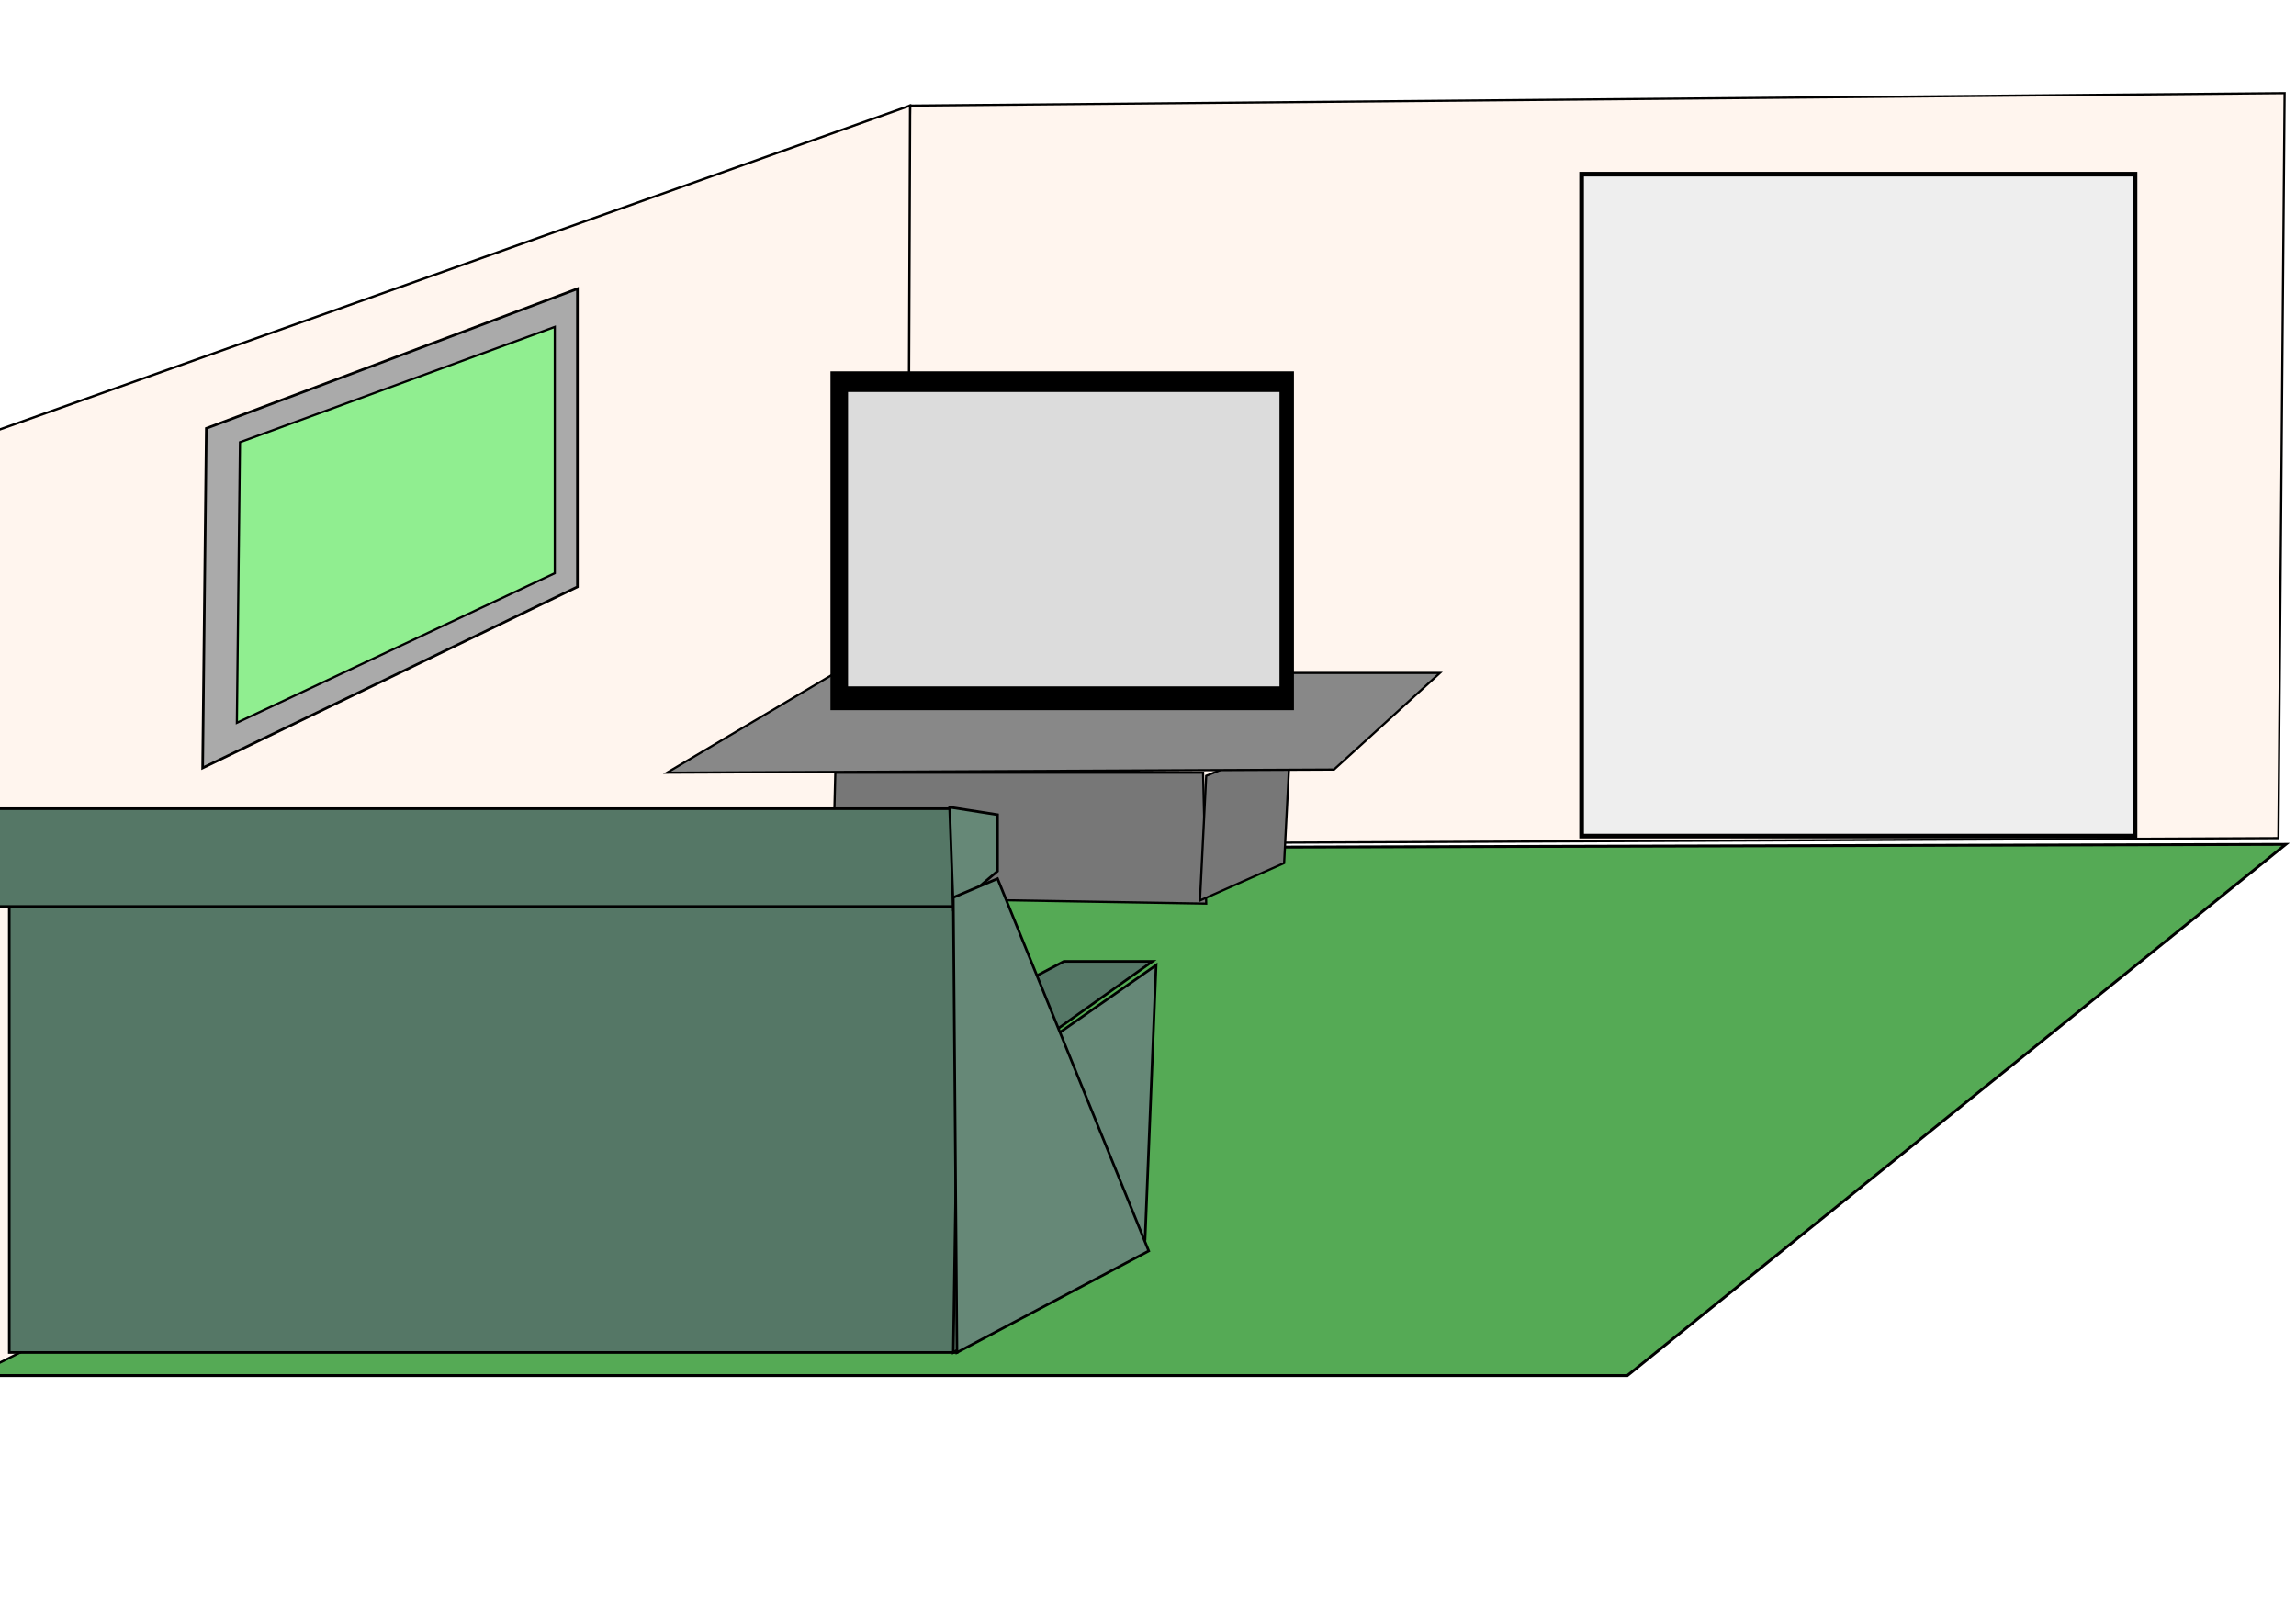
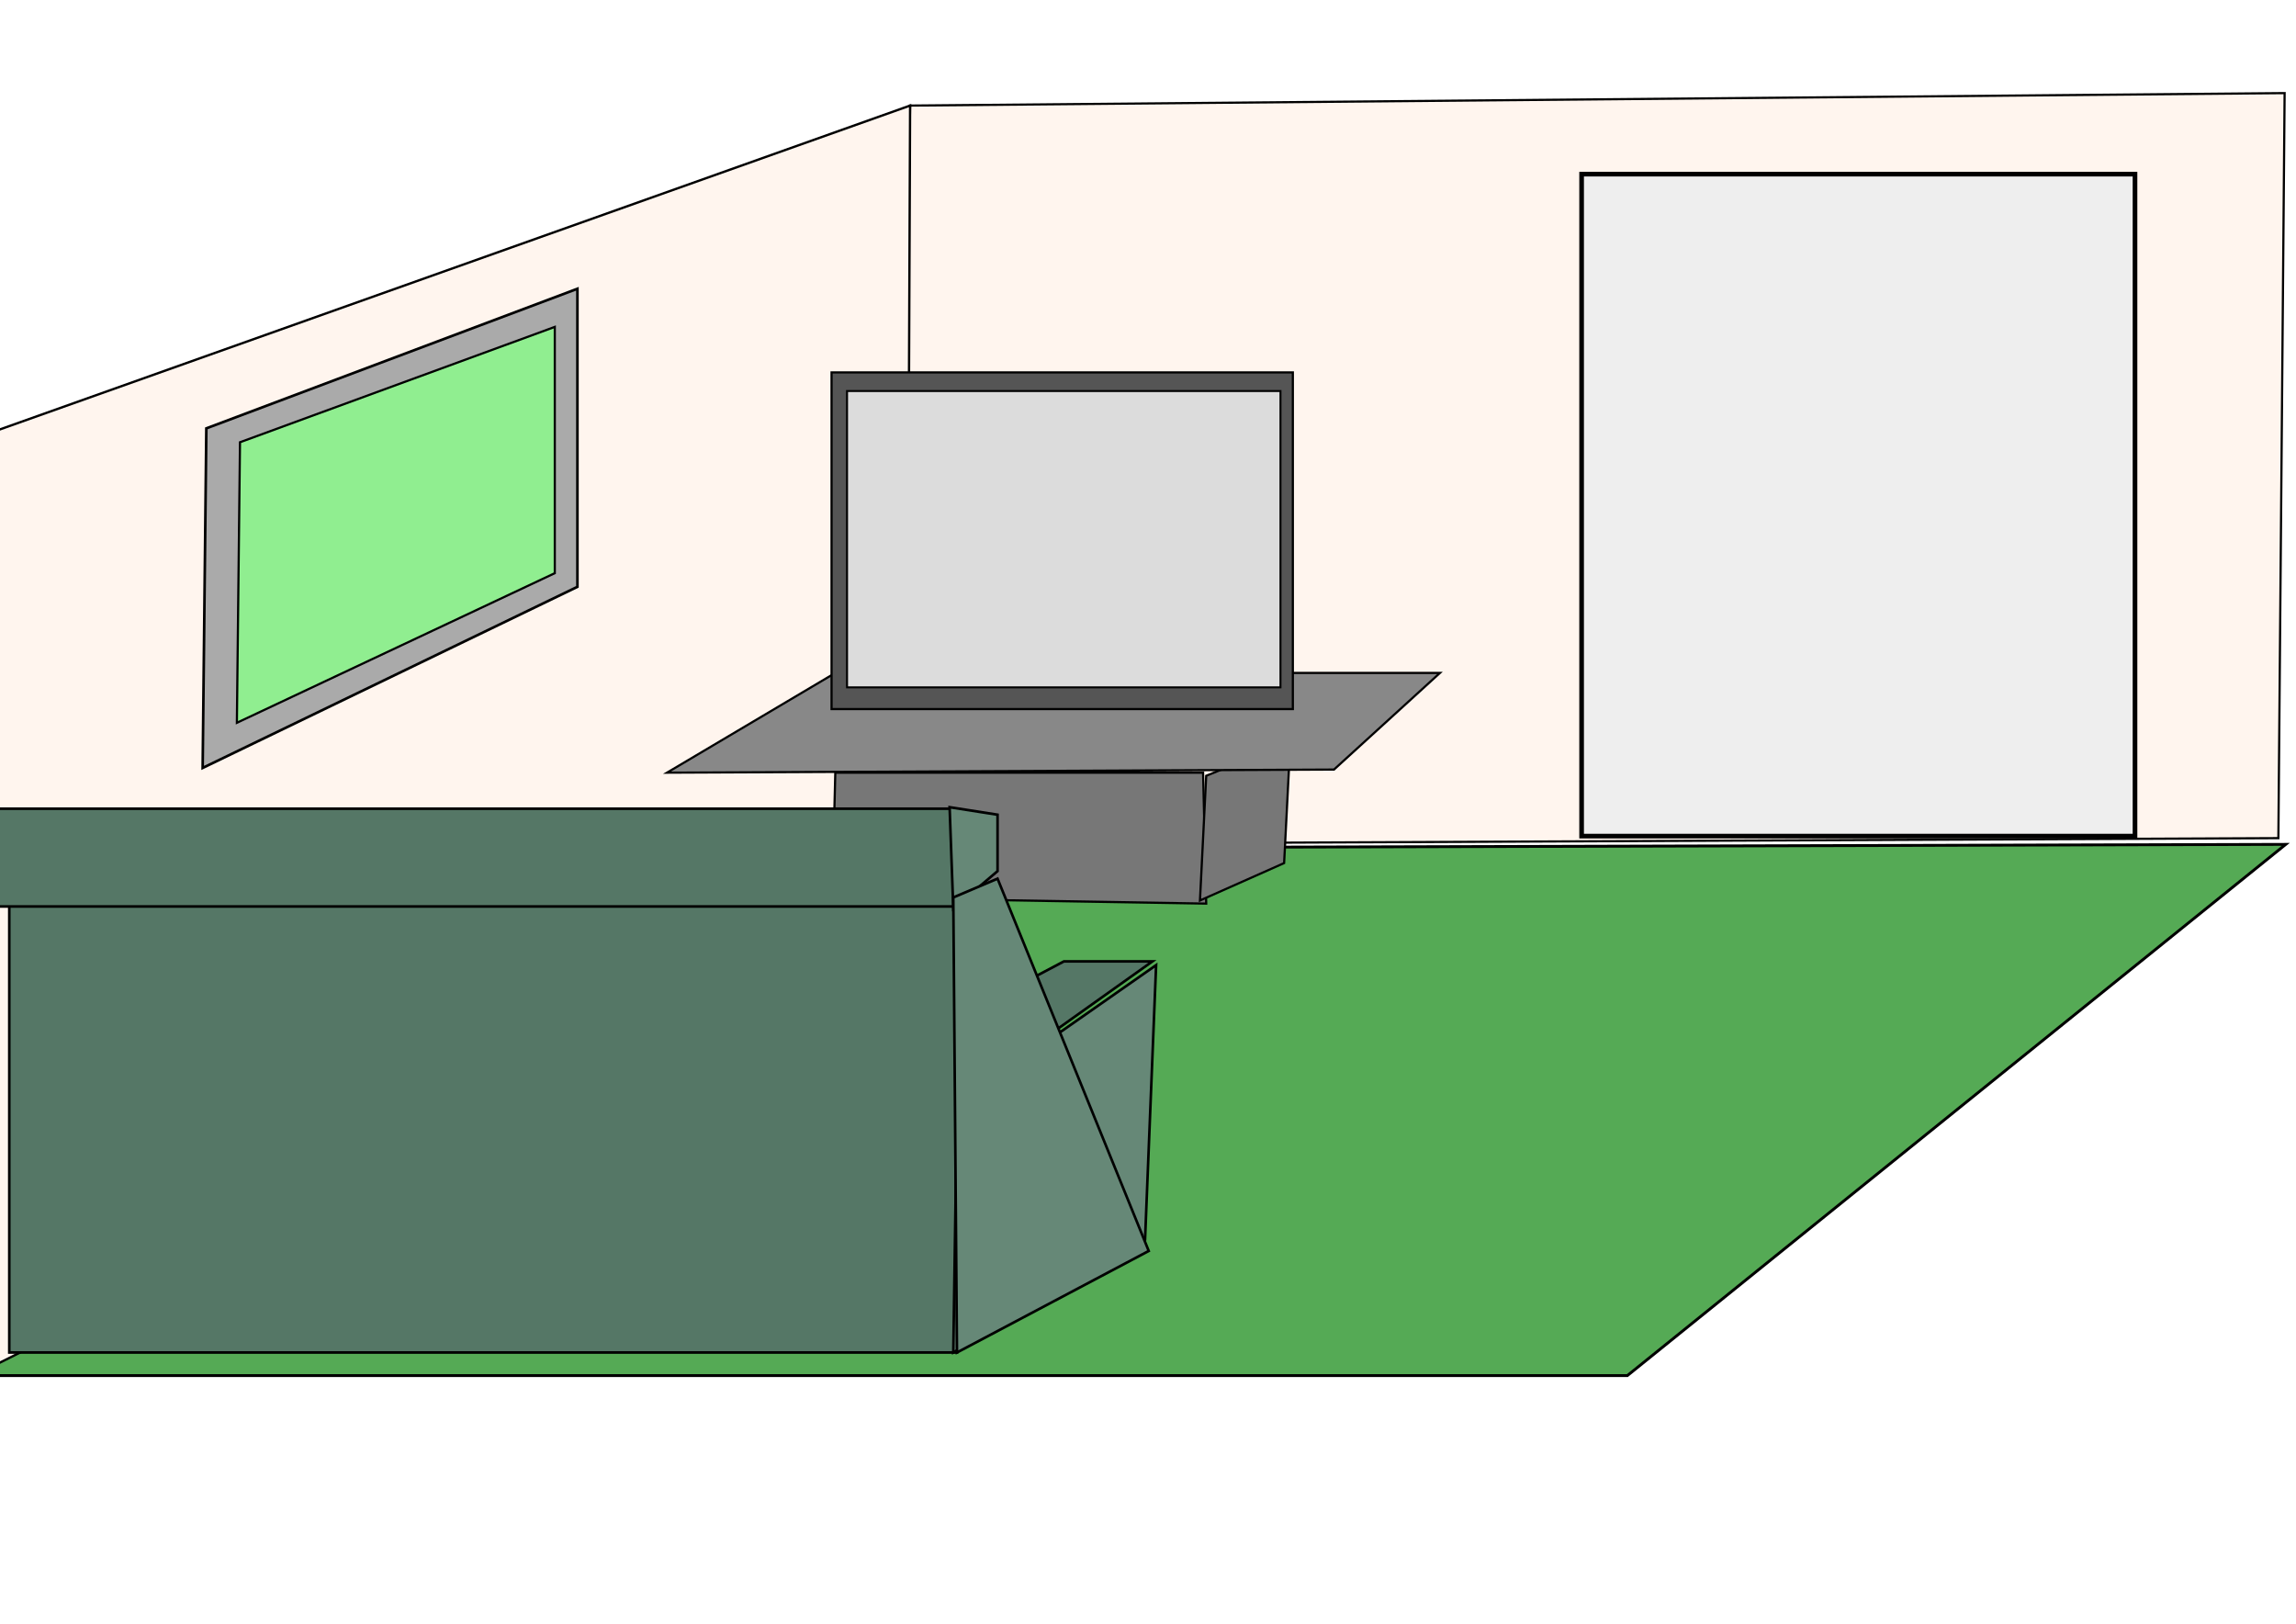
<svg xmlns="http://www.w3.org/2000/svg" width="1052.362" height="744.094" id="svg2" version="1.1">
  <defs id="defs4" />
  <g id="layer1" transform="translate(0,-308.2677)">
    <path style="fill:#55aa55;stroke:#000000;stroke-width:1.305px;stroke-linecap:butt;stroke-linejoin:miter;stroke-opacity:1" d="M -12.514,938.661 402.424,696.971 1047.665,695.219 745.891,938.661 z" id="path2985" />
    <path style="fill:#fff5ee;stroke:#000000;stroke-width:1px;stroke-linecap:butt;stroke-linejoin:miter;stroke-opacity:1" d="m 412.143,386.952 5,-338.571 630,-5.714 -2.857,341.429 z" id="path2987" transform="translate(0,308.2677)" />
    <path style="fill:#fff5ee;stroke:#000000;stroke-width:1.062px;stroke-linecap:butt;stroke-linejoin:miter;stroke-opacity:1" d="M -11.759,938.586 415.659,724.433 417.143,356.648 -14.727,510.28 z" id="path2989" />
    <rect style="fill:#eee;stroke:#000000;stroke-width:2.127px;stroke-linecap:butt;stroke-linejoin:miter;stroke-opacity:1" id="rect2991" width="253.647" height="303.357" x="724.924" y="388.076" />
    <g id="g3774" transform="translate(755.7143,94.28571)">
      <g transform="translate(58.57143,-57.14286)" id="g3769">
        <path style="fill:#777;stroke:#000000;stroke-width:1px;stroke-linecap:butt;stroke-linejoin:miter;stroke-opacity:1" d="m -431.429,625.219 -1.429,57.143 171.429,2.857 -1.429,-60 z" id="path3765" />
        <path style="fill:#777;stroke:#000000;stroke-width:1px;stroke-linecap:butt;stroke-linejoin:miter;stroke-opacity:1" d="m -261.429,626.648 38.571,-15.714 -2.857,55.714 -38.571,17.143 z" id="path3767" />
        <path style="fill:#888;stroke:#000000;stroke-width:1px;stroke-linecap:butt;stroke-linejoin:miter;stroke-opacity:1" d="m -431.429,579.505 -77.143,45.714 305.714,-1.429 48.571,-44.286 z" id="path3763" />
      </g>
    </g>
    <g id="g3798" transform="translate(705.4286,-17.71429)">
-       <rect y="496.648" x="-324.286" height="154.286" width="211.429" id="rect3761" style="fill:#000000;stroke:#000000;stroke-width:1px;stroke-linecap:butt;stroke-linejoin:miter;stroke-opacity:1" />
+       <rect y="496.648" x="-324.286" height="154.286" width="211.429" id="rect3761" style="fill:#555;stroke:#000000;stroke-width:1px;stroke-linecap:butt;stroke-linejoin:miter;stroke-opacity:1" />
      <rect y="505.174" x="-317.188" height="135.805" width="198.662" id="rect3761-1" style="fill:#dcdcdc;stroke:#000000;stroke-width:0.909px;stroke-linecap:butt;stroke-linejoin:miter;stroke-opacity:1" />
    </g>
    <g id="g3828" transform="matrix(1.183125,0,0,1.2064,2.563755,-191.5546)">
      <rect y="745.219" x="1.429" height="182.857" width="367.143" id="rect3802" style="fill:#576;fill-rule:evenodd;stroke:#000000;stroke-width:1px;stroke-linecap:butt;stroke-linejoin:miter;stroke-opacity:1" />
      <path id="path3806" d="m 367.143,928.076 1.429,-94.286 77.143,-52.857 -4.286,104.286 z" style="fill:#687;fill-opacity:1;stroke:#000000;stroke-width:1px;stroke-linecap:butt;stroke-linejoin:miter;stroke-opacity:1" />
      <path id="path3808" d="m 444.286,779.505 -34.286,0 -41.429,21.429 0,31.429 z" style="fill:#576;stroke:#000000;stroke-width:1px;stroke-linecap:butt;stroke-linejoin:miter;stroke-opacity:1" />
      <g transform="translate(200,82.85714)" id="g3822">
        <rect style="fill:#576;fill-rule:evenodd;stroke:#000000;stroke-width:1px;stroke-linecap:butt;stroke-linejoin:miter;stroke-opacity:1" id="rect3804" width="381.429" height="37.143" x="-214" y="638.648" />
        <path style="fill:#687;stroke:#000000;stroke-width:1px;stroke-linecap:butt;stroke-linejoin:miter;stroke-opacity:1" d="m 167.143,368.38 17.143,-14.286 0,-21.429 -18.571,-2.857 z" id="path3820" transform="translate(0,308.2677)" />
      </g>
      <path transform="translate(0,308.2677)" id="path3826" d="m 367.143,446.952 17.143,-7.143 58.571,141.429 -74.286,38.571 z" style="fill:#687;stroke:#000000;stroke-width:1px;stroke-linecap:butt;stroke-linejoin:miter;stroke-opacity:1" />
    </g>
    <g id="g3857">
      <path id="path3837-5" d="m 94.572,504.572 170.086,-63.976 0,136.597 -171.77,82.996 z" style="fill:#aaa;stroke:#000000;stroke-width:1.194px;stroke-linecap:butt;stroke-linejoin:miter;stroke-opacity:1" />
      <path transform="translate(0,308.2677)" id="path3837" d="m 110,202.666 144.286,-52.857 0,112.857 -145.714,68.571 z" style="fill:#90ee90;stroke:#000000;stroke-width:1px;stroke-linecap:butt;stroke-linejoin:miter;stroke-opacity:1" />
    </g>
  </g>
</svg>
